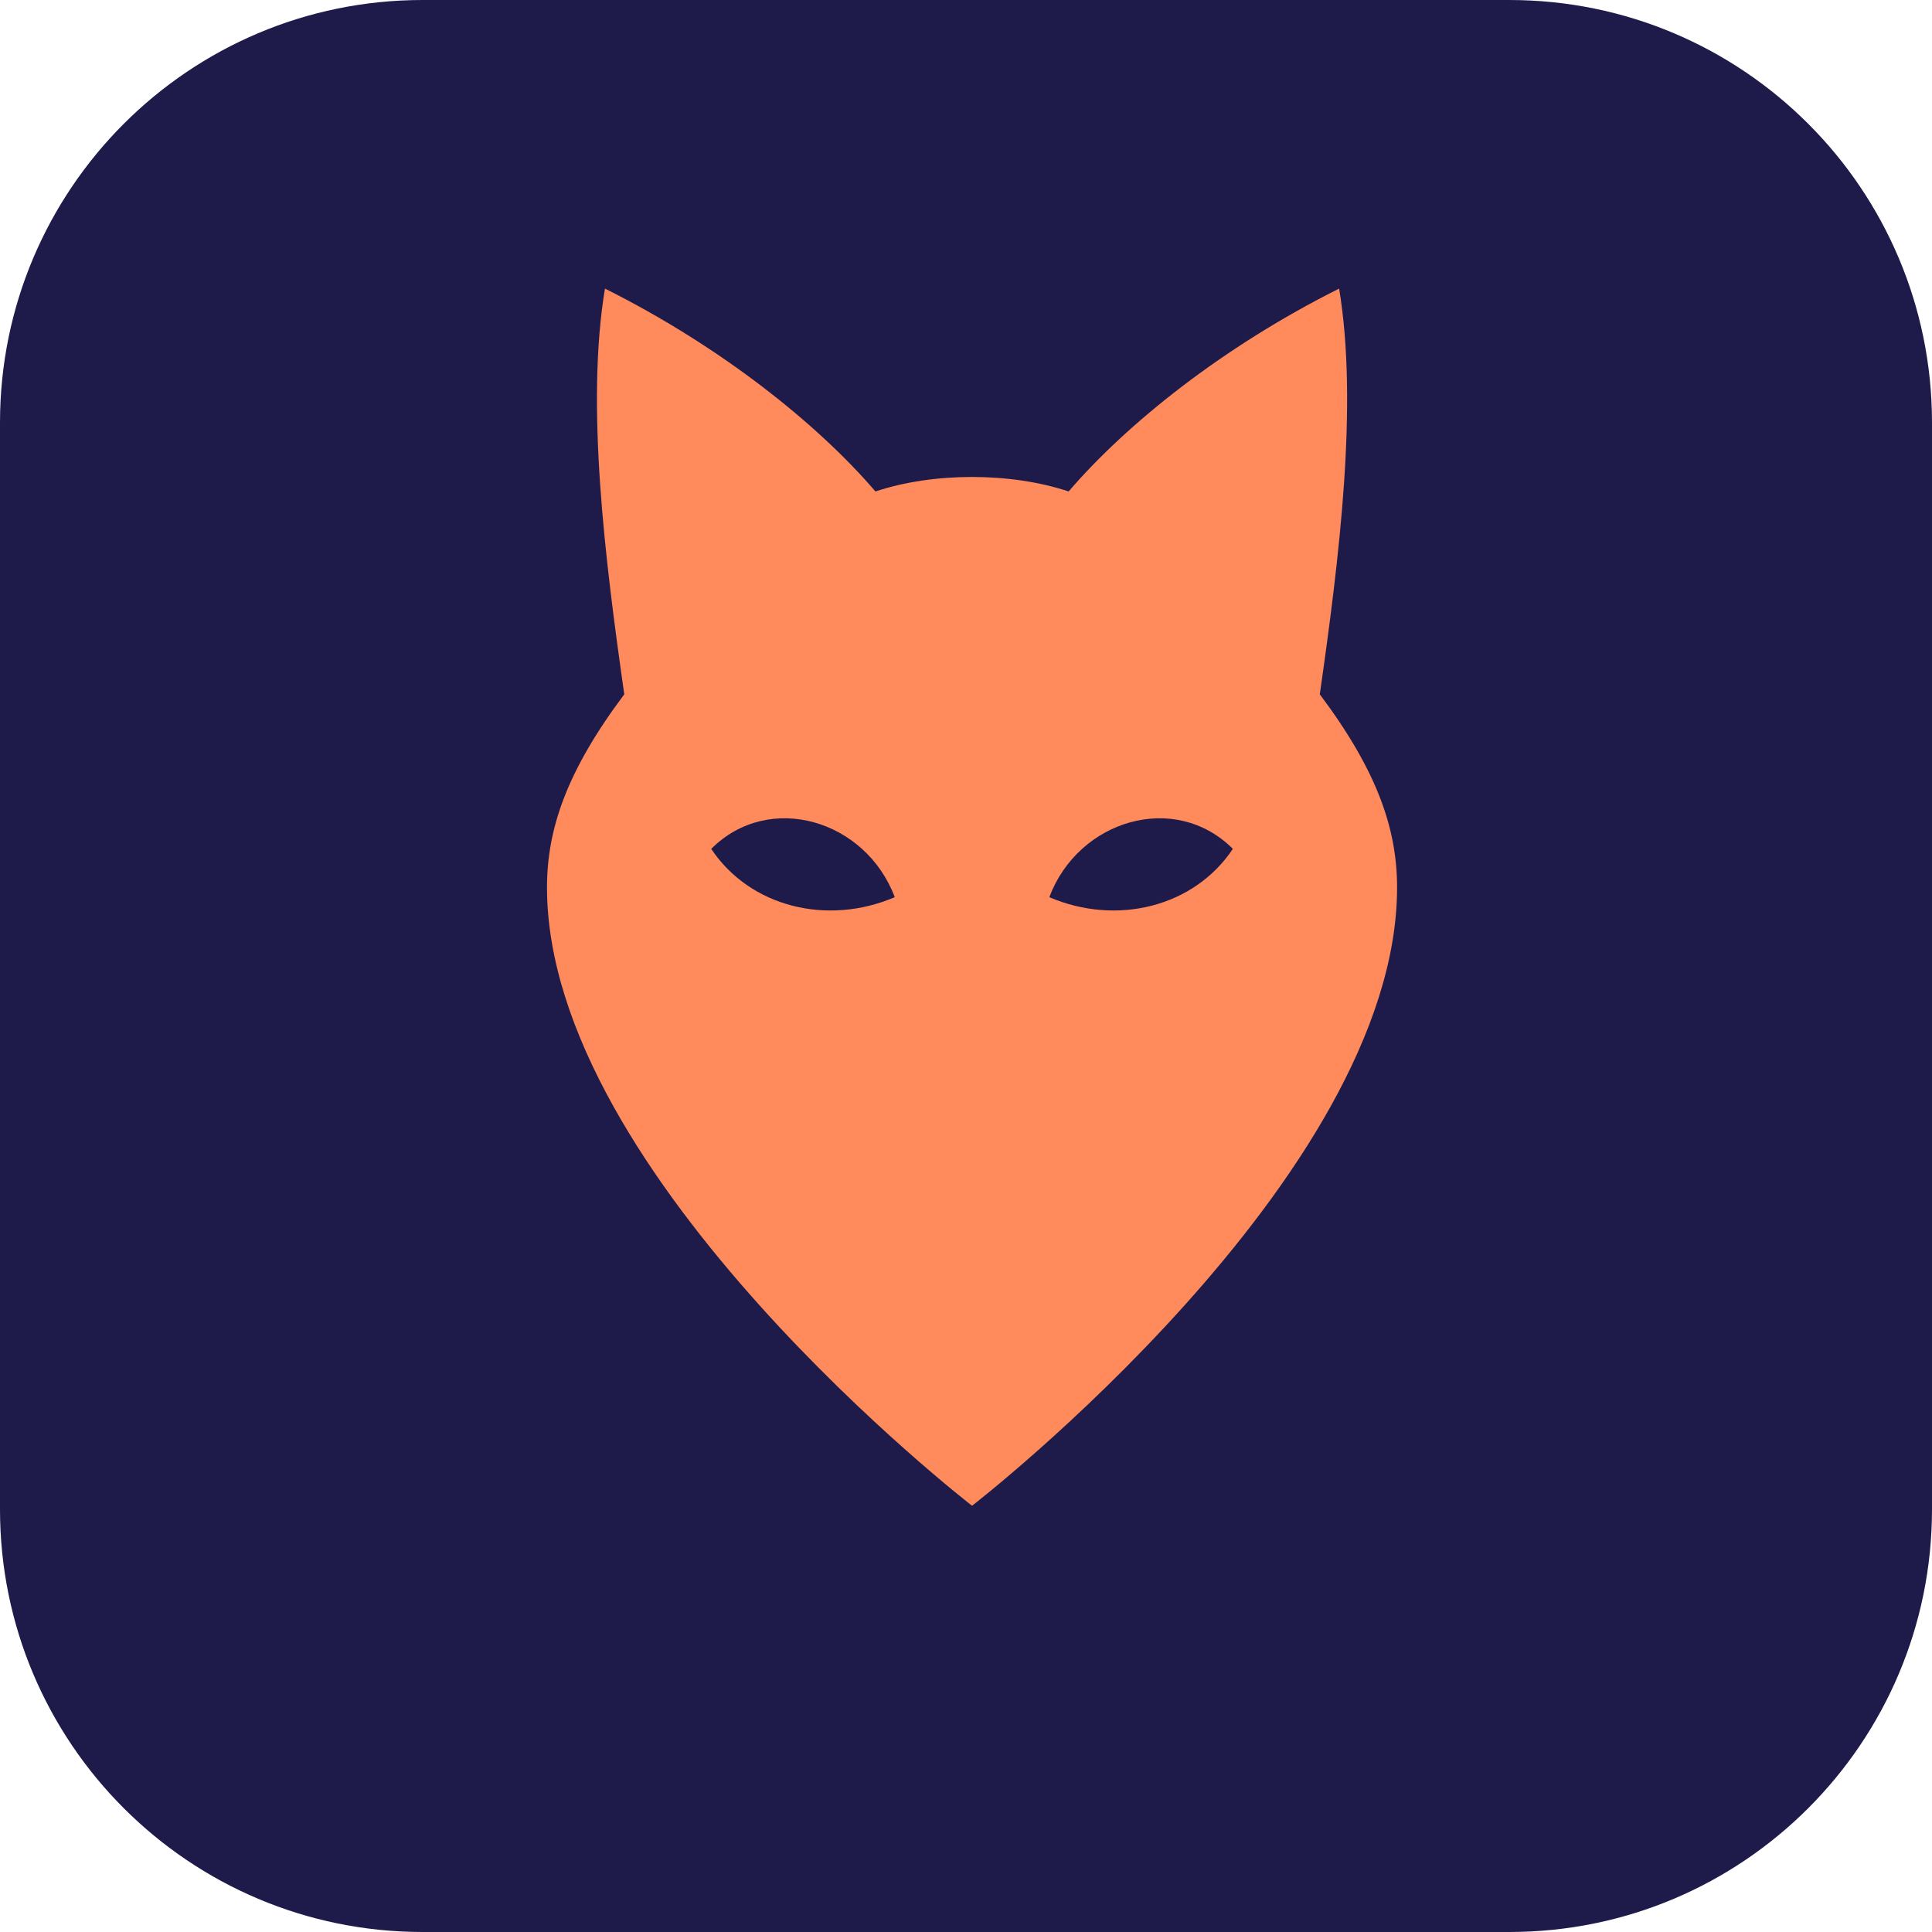
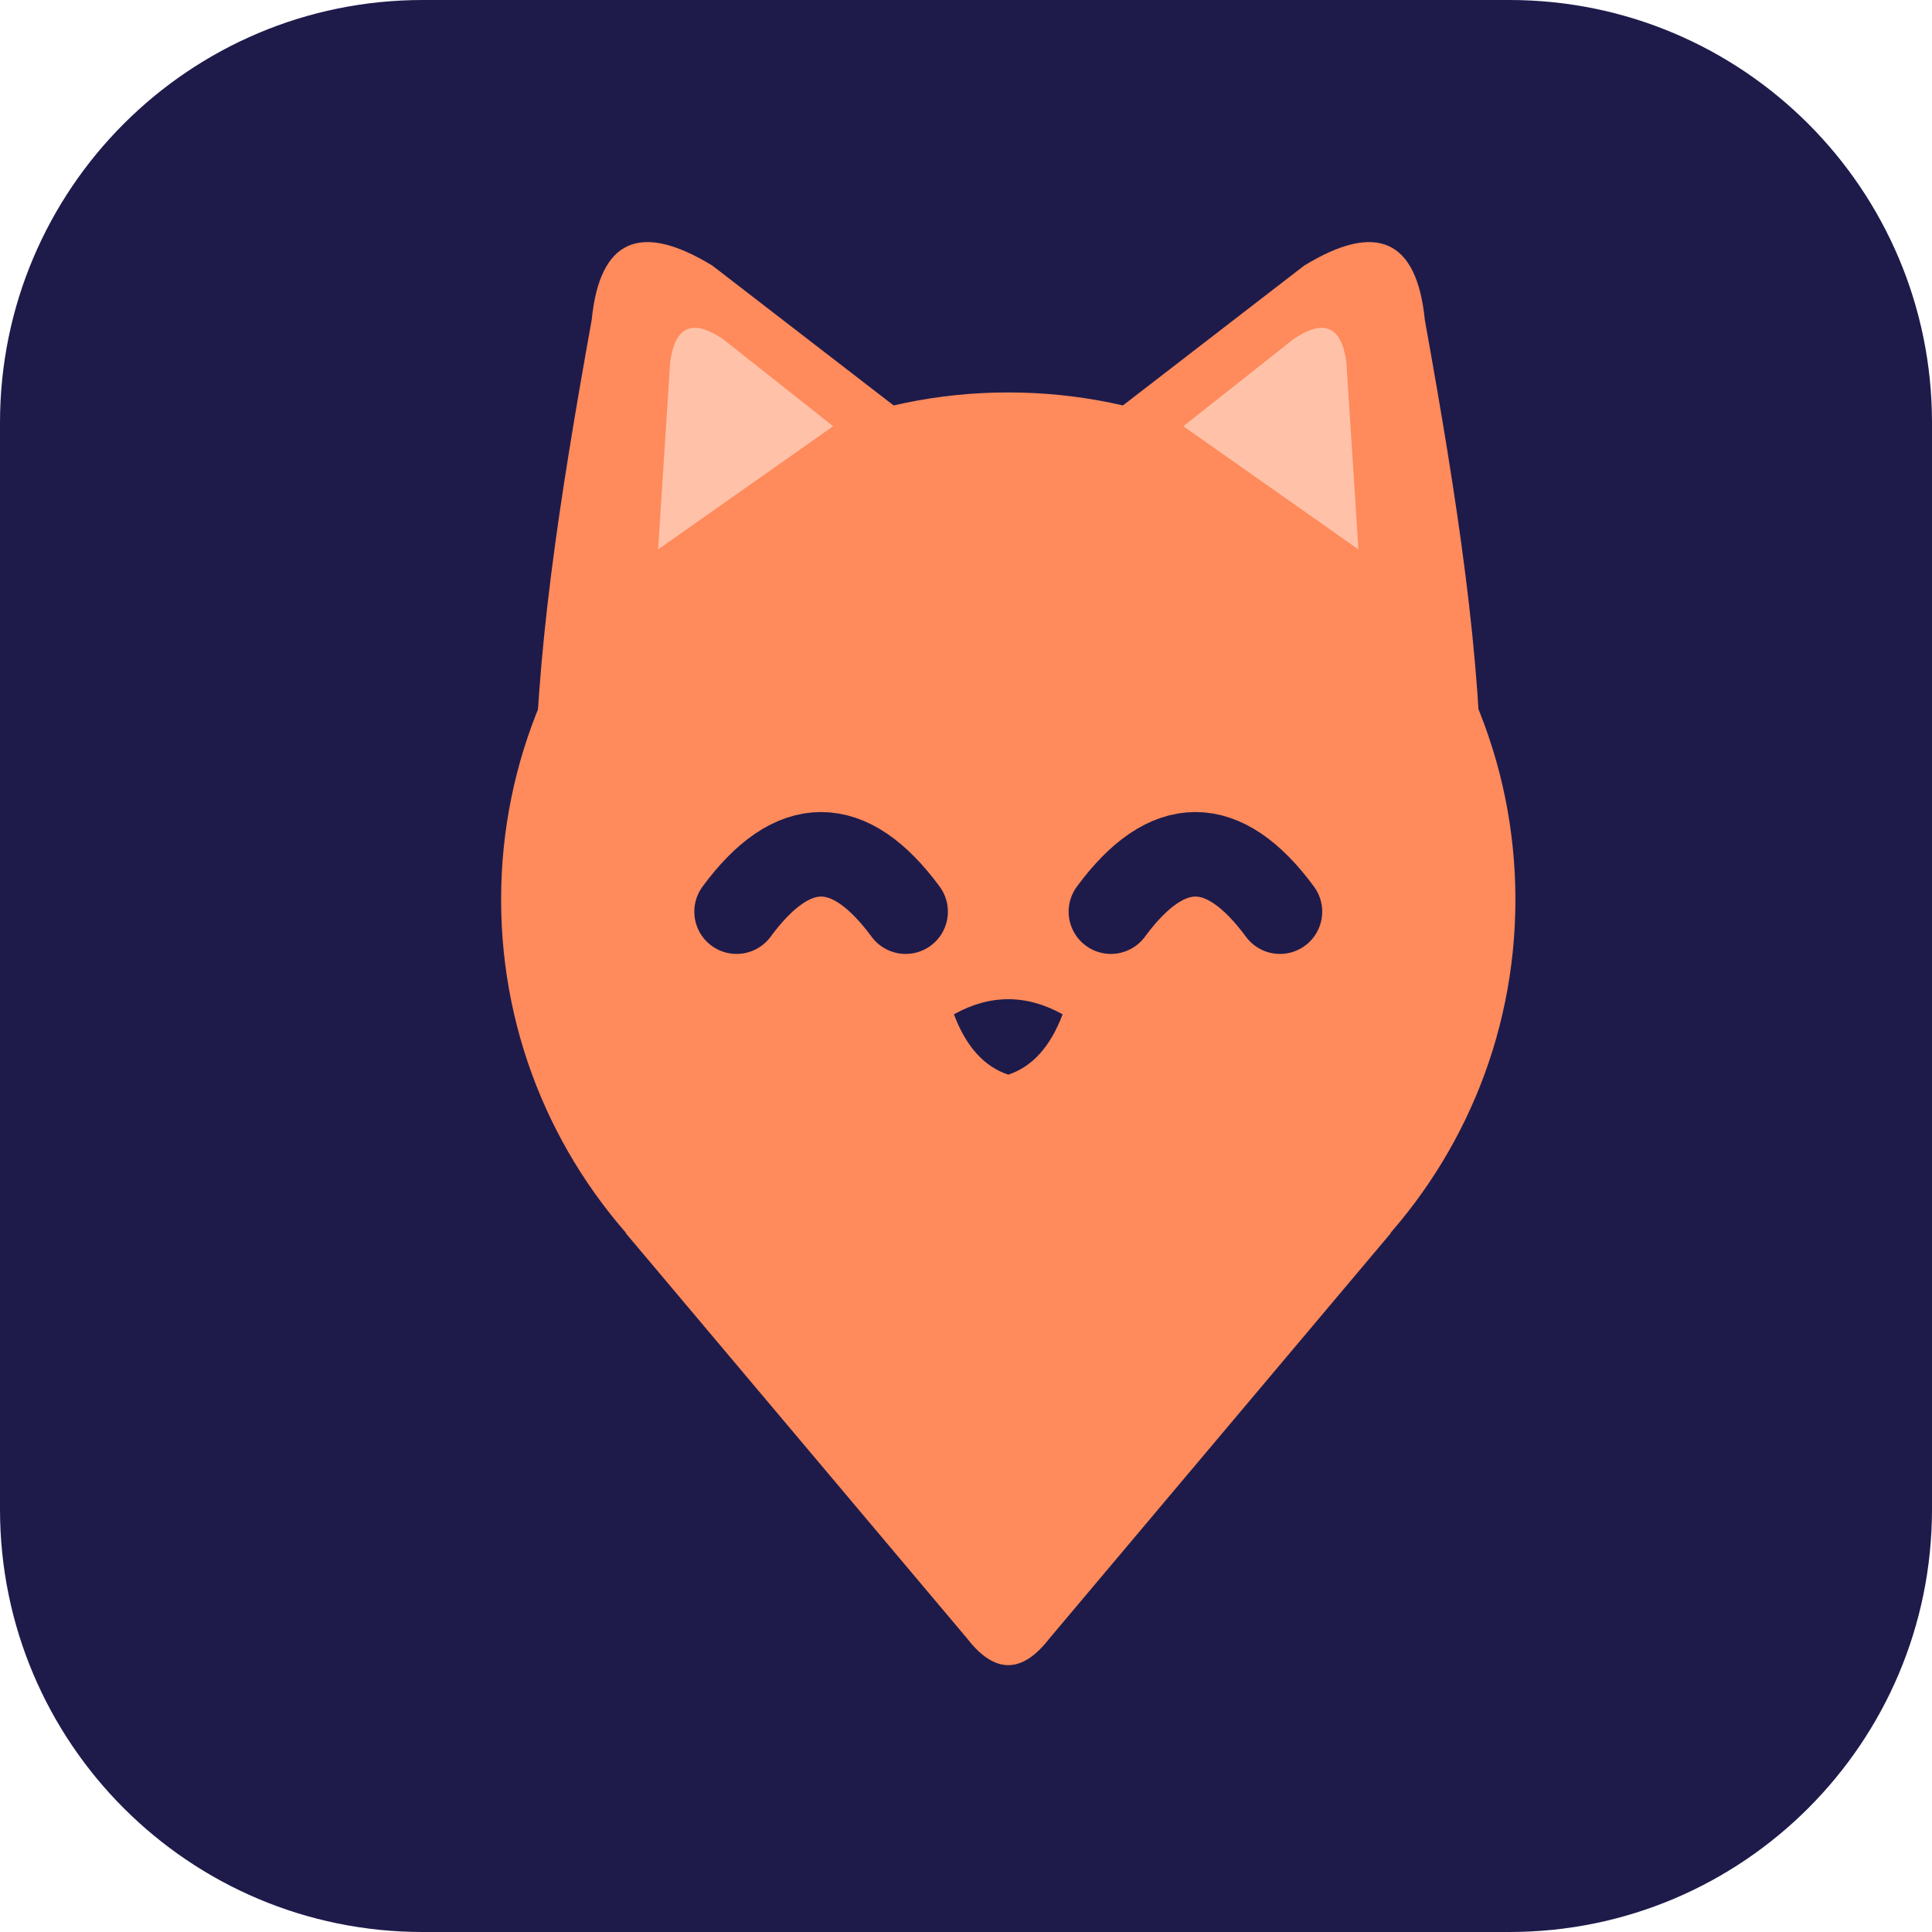
<svg xmlns="http://www.w3.org/2000/svg" viewBox="0 0 64 64">
  <rect width="64" height="64" rx="14" fill="#1E1B4B" />
-   <g transform="translate(13 7) scale(0.32)">
-     <path d="M24 50 C22 36 20 20 22 8 C34 14 44 22 50 29 C56 27 64 27 70 29 C76 22 86 14 98 8 C100 20 98 36 96 50 C102 58 104 64 104 70 C104 100 60 134 60 134 C60 134 16 100 16 70 C16 64 18 58 24 50 Z" fill="#FF8A5B" />
-     <path d="M33 66 C39 60 49 63 52 71 C45 74 37 72 33 66 Z" fill="#1E1B4B" />
-     <path d="M87 66 C81 60 71 63 68 71 C75 74 83 72 87 66 Z" fill="#1E1B4B" />
+   <g transform="translate(9.4 1.8) scale(0.4)">
+     <g fill="#FF8A5B">
+       <circle cx="60" cy="70" r="42" />
+       <path d="M20.8 62 C20.8 50 22.8 37 25.5 22 Q26.5 12 35.5 17.5 L53 31 L40 62 Z" />
+       <path d="M99.2 62 C99.2 50 97.2 37 94.5 22 Q93.5 12 84.5 17.5 L67 31 L80 62 Z" />
+       <path d="M28.3 97.6 L56.6 131.2 Q60 135.6 63.4 131.2 L91.7 97.6 Z" />
+     </g>
+     <path d="M31 41 L32 25.5 Q32.6 21 36.4 23.6 L45.5 30.8 Z M89 41 L88 25.5 Q87.4 21 83.6 23.6 L74.5 30.8 Z" fill="#FFC2A8" />
+     <path d="M37.5 71 Q44.5 61.5 51.5 71 M68.5 71 Q75.5 61.5 82.5 71" fill="none" stroke="#1E1B4B" stroke-width="7" stroke-linecap="round" />
+     <path d="M55.5 79.5 Q60 77 64.5 79.5 Q63 83.5 60 84.5 Q57 83.5 55.5 79.5 Z" fill="#1E1B4B" />
  </g>
</svg>
